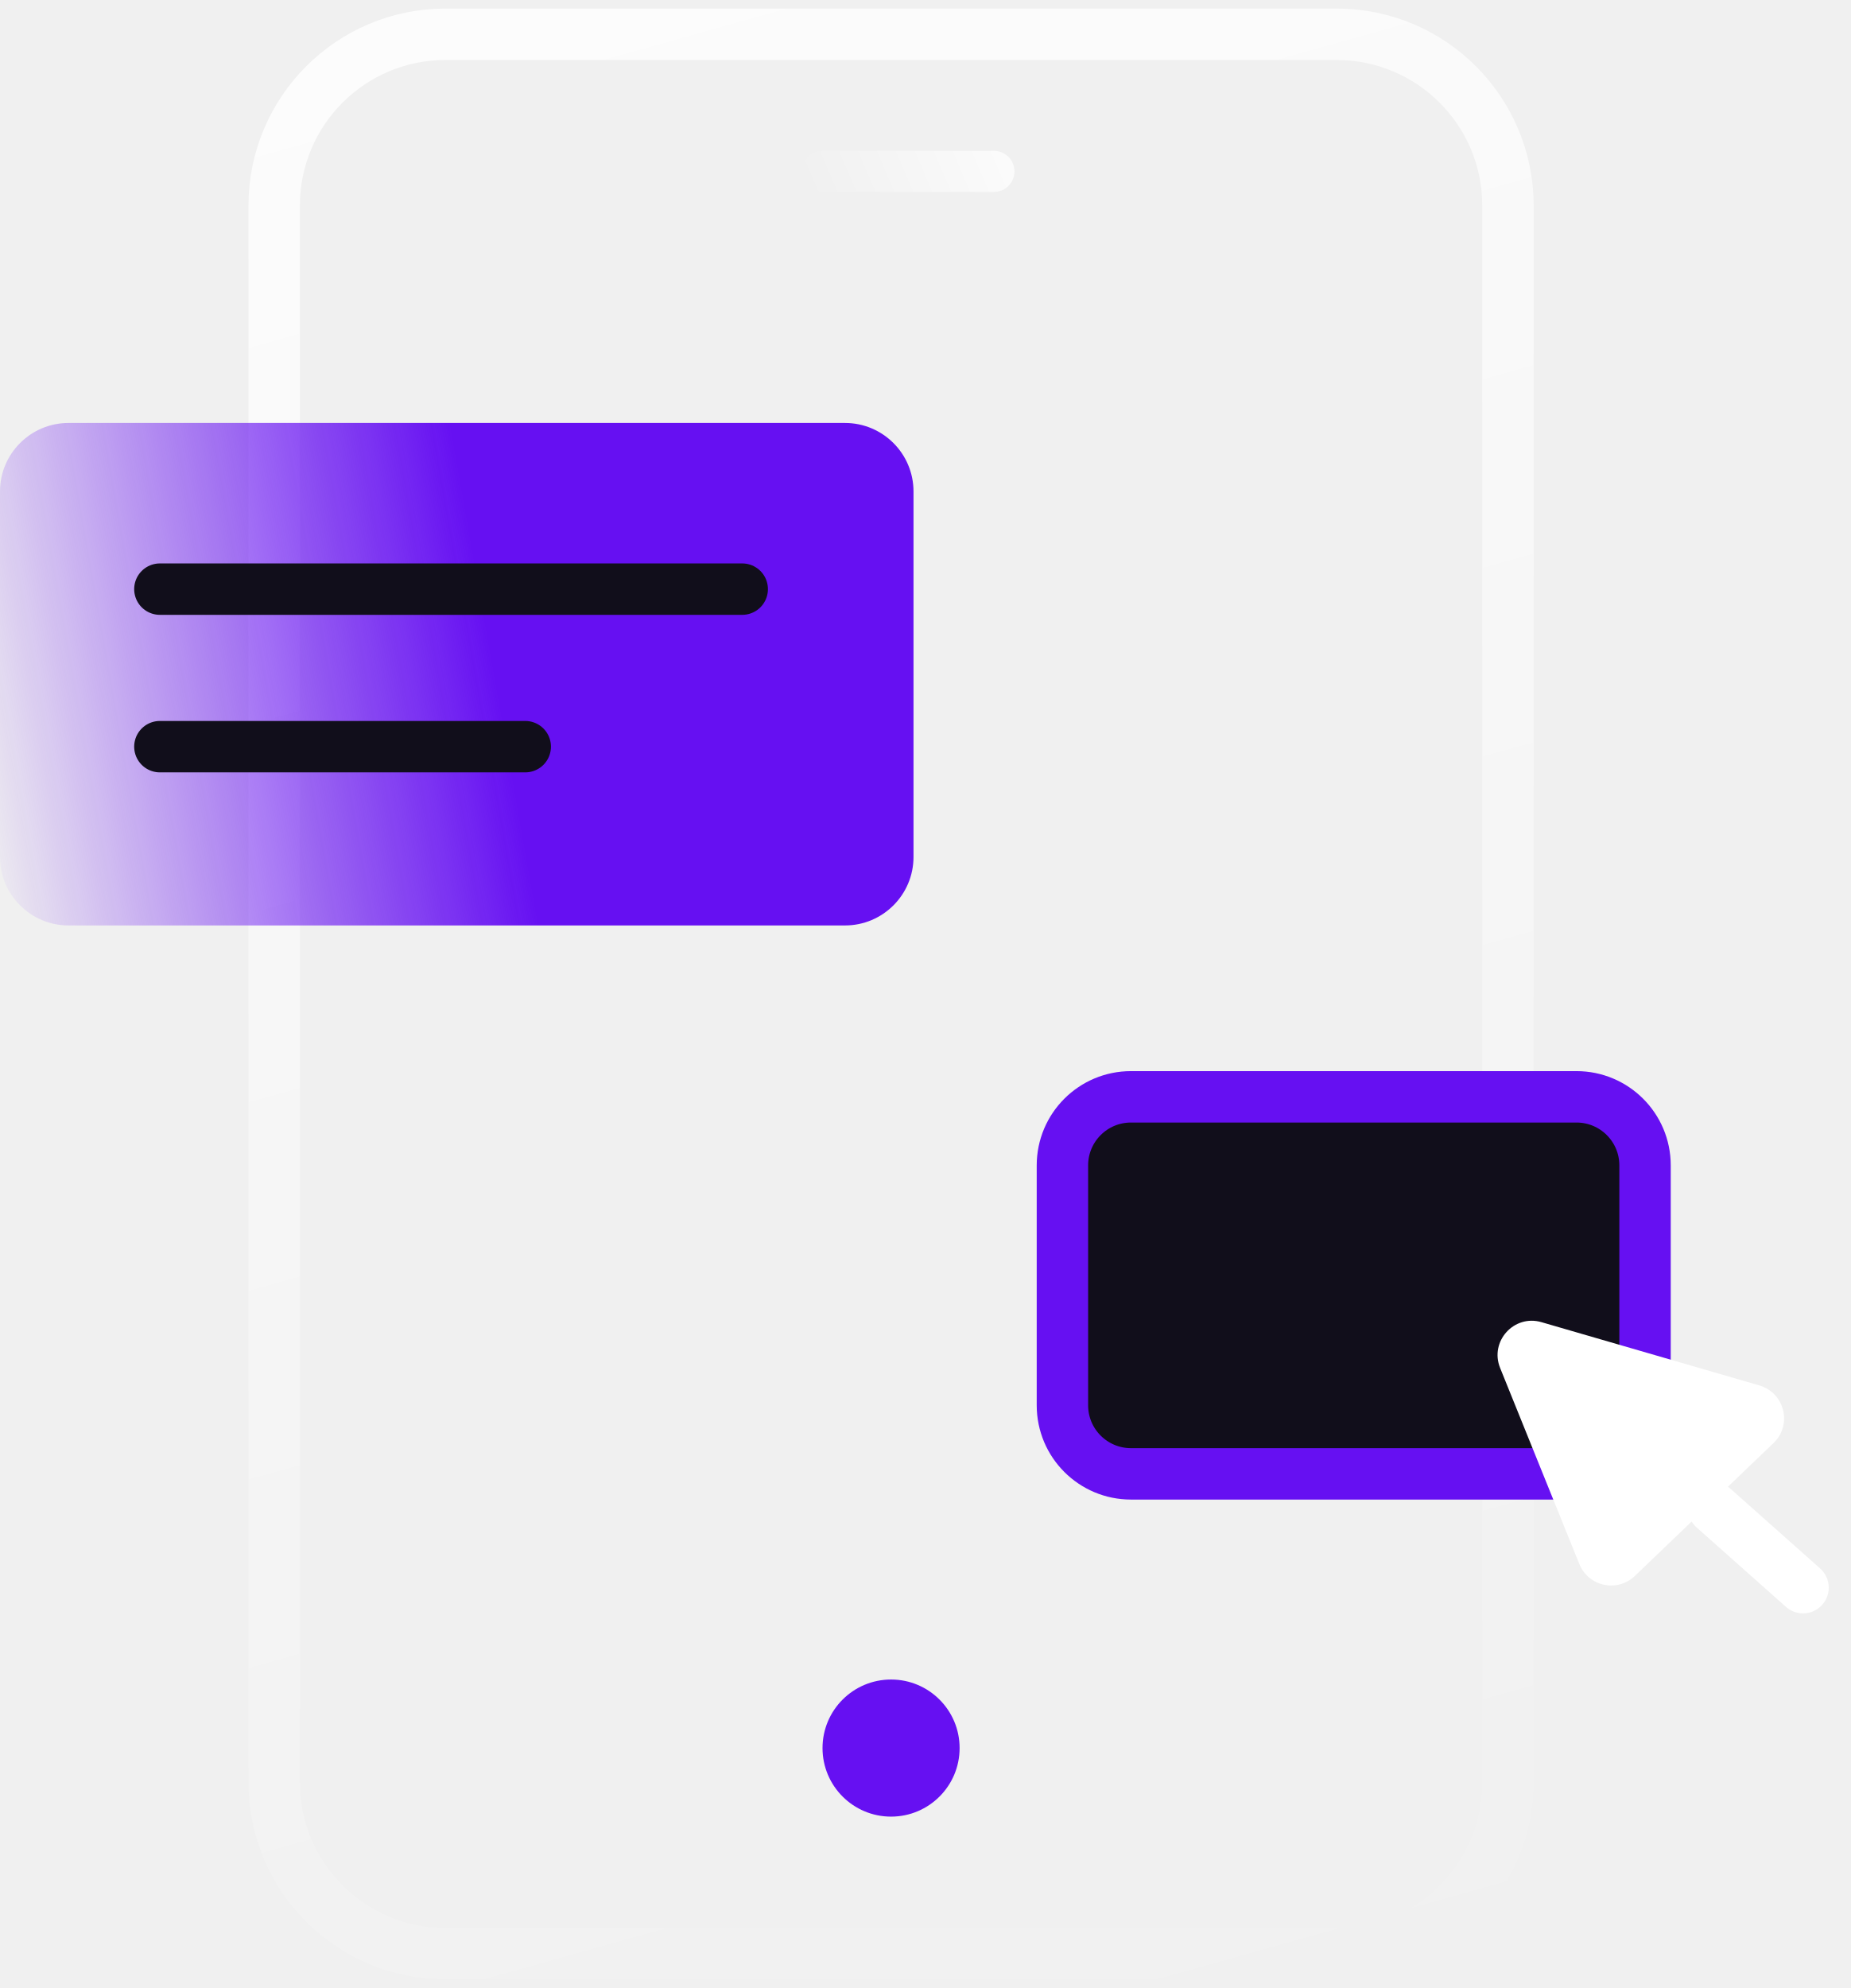
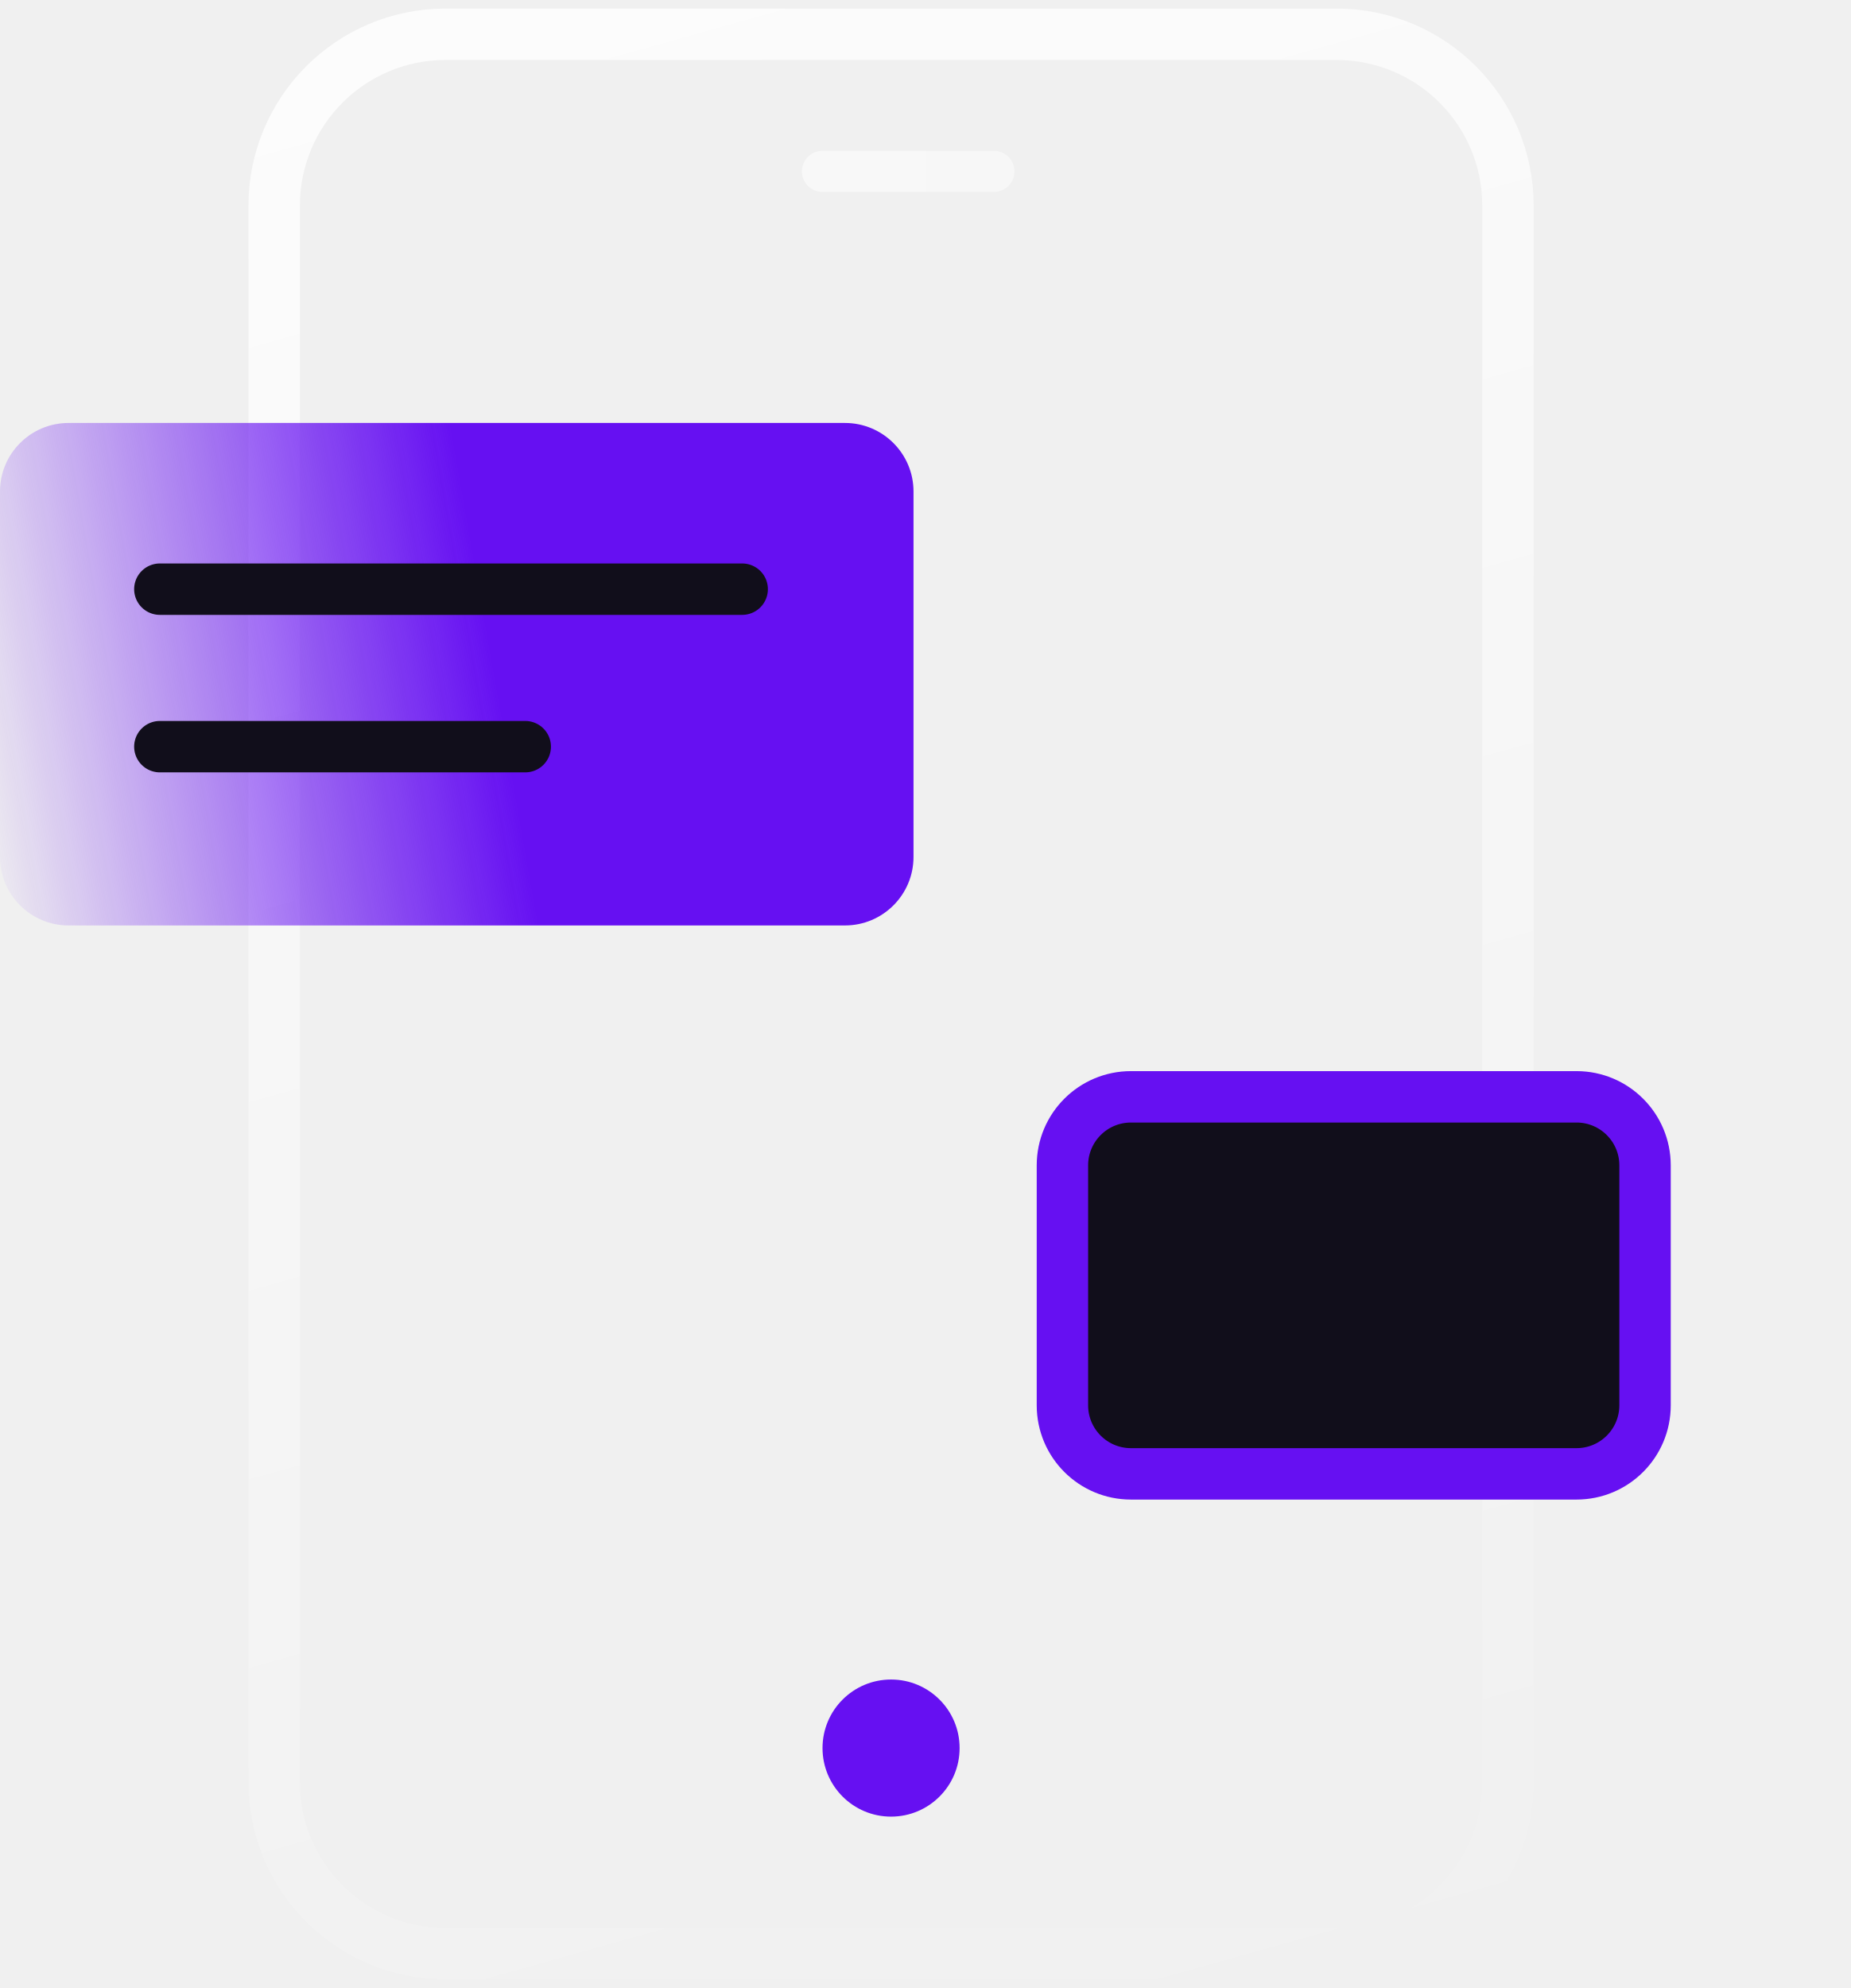
<svg xmlns="http://www.w3.org/2000/svg" width="54" height="58" viewBox="0 0 54 58" fill="none">
-   <rect x="8" y="1" width="36" height="56" rx="5" stroke="url(#paint0_linear_2173_309)" stroke-width="1.5" stroke-linecap="round" stroke-linejoin="round" />
-   <circle cx="26" cy="51" r="2" fill="#6610F2" />
-   <rect y="12.34" width="26.655" height="14.66" rx="2" fill="url(#paint1_linear_2173_309)" />
-   <path d="M4.665 17.188H21.657" stroke="#110E1B" stroke-width="1.5" stroke-linecap="round" />
-   <path d="M4.665 21.784H15.326" stroke="#110E1B" stroke-width="1.5" stroke-linecap="round" />
-   <path d="M24 5H29" stroke="url(#paint2_linear_2173_309)" stroke-width="1.2" stroke-linecap="round" stroke-linejoin="round" />
-   <rect x="31" y="32" width="17" height="11" rx="2" fill="#110E1B" stroke="#6610F2" stroke-width="1.5" stroke-linecap="round" />
-   <path d="M47.702 45.979L51.748 42.102C52.304 41.57 52.075 40.635 51.335 40.42L44.977 38.574C44.176 38.341 43.459 39.135 43.771 39.909L46.083 45.631C46.348 46.287 47.192 46.468 47.702 45.979Z" fill="white" />
-   <path d="M50 44L52.61 46.32" stroke="white" stroke-width="1.5" stroke-linecap="round" stroke-linejoin="round" />
+   <path d="M39 1H13C10.239 1 8 3.239 8 6V52C8 54.761 10.239 57 13 57H39C41.761 57 44 54.761 44 52V6C44 3.239 41.761 1 39 1Z" stroke="url(#paint0_linear_2452_76)" stroke-width="1.5" stroke-linecap="round" stroke-linejoin="round" />
+   <path d="M26 53C27.105 53 28 52.105 28 51C28 49.895 27.105 49 26 49C24.895 49 24 49.895 24 51C24 52.105 24.895 53 26 53Z" fill="#6610F2" />
+   <path d="M24.655 12.34H2C0.895 12.34 0 13.236 0 14.34V25C0 26.105 0.895 27 2 27H24.655C25.759 27 26.655 26.105 26.655 25V14.34C26.655 13.236 25.759 12.34 24.655 12.34Z" fill="url(#paint1_linear_2452_76)" />
+   <path d="M4.664 17.189H21.656" stroke="#110E1B" stroke-width="1.5" stroke-linecap="round" />
+   <path d="M4.664 21.784H15.326" stroke="#110E1B" stroke-width="1.5" stroke-linecap="round" />
+   <path d="M24 5H29" stroke="url(#paint2_linear_2452_76)" stroke-width="1.2" stroke-linecap="round" stroke-linejoin="round" />
+   <path d="M46 32H33C31.895 32 31 32.895 31 34V41C31 42.105 31.895 43 33 43H46C47.105 43 48 42.105 48 41V34C48 32.895 47.105 32 46 32Z" fill="#110E1B" stroke="#6610F2" stroke-width="1.5" stroke-linecap="round" />
  <defs>
-     <linearGradient id="paint0_linear_2173_309" x1="3.235" y1="-13.467" x2="24.671" y2="63.031" gradientUnits="userSpaceOnUse">
+     <linearGradient id="paint0_linear_2452_76" x1="3.235" y1="-13.467" x2="24.671" y2="63.031" gradientUnits="userSpaceOnUse">
      <stop stop-color="white" />
      <stop offset="1" stop-color="white" stop-opacity="0" />
    </linearGradient>
-     <linearGradient id="paint1_linear_2173_309" x1="13.787" y1="15.97" x2="-1.754" y2="18.703" gradientUnits="userSpaceOnUse">
+     <linearGradient id="paint1_linear_2452_76" x1="13.787" y1="15.971" x2="-1.754" y2="18.703" gradientUnits="userSpaceOnUse">
      <stop stop-color="#6610F2" />
      <stop offset="1" stop-color="#6610F2" stop-opacity="0" />
    </linearGradient>
-     <linearGradient id="paint2_linear_2173_309" x1="31" y1="3.5" x2="24" y2="6.5" gradientUnits="userSpaceOnUse">
+     <linearGradient id="paint2_linear_2452_76" x1="-nan" y1="-nan" x2="-nan" y2="-nan" gradientUnits="userSpaceOnUse">
      <stop stop-color="white" />
      <stop offset="1" stop-color="white" stop-opacity="0" />
    </linearGradient>
  </defs>
</svg>
